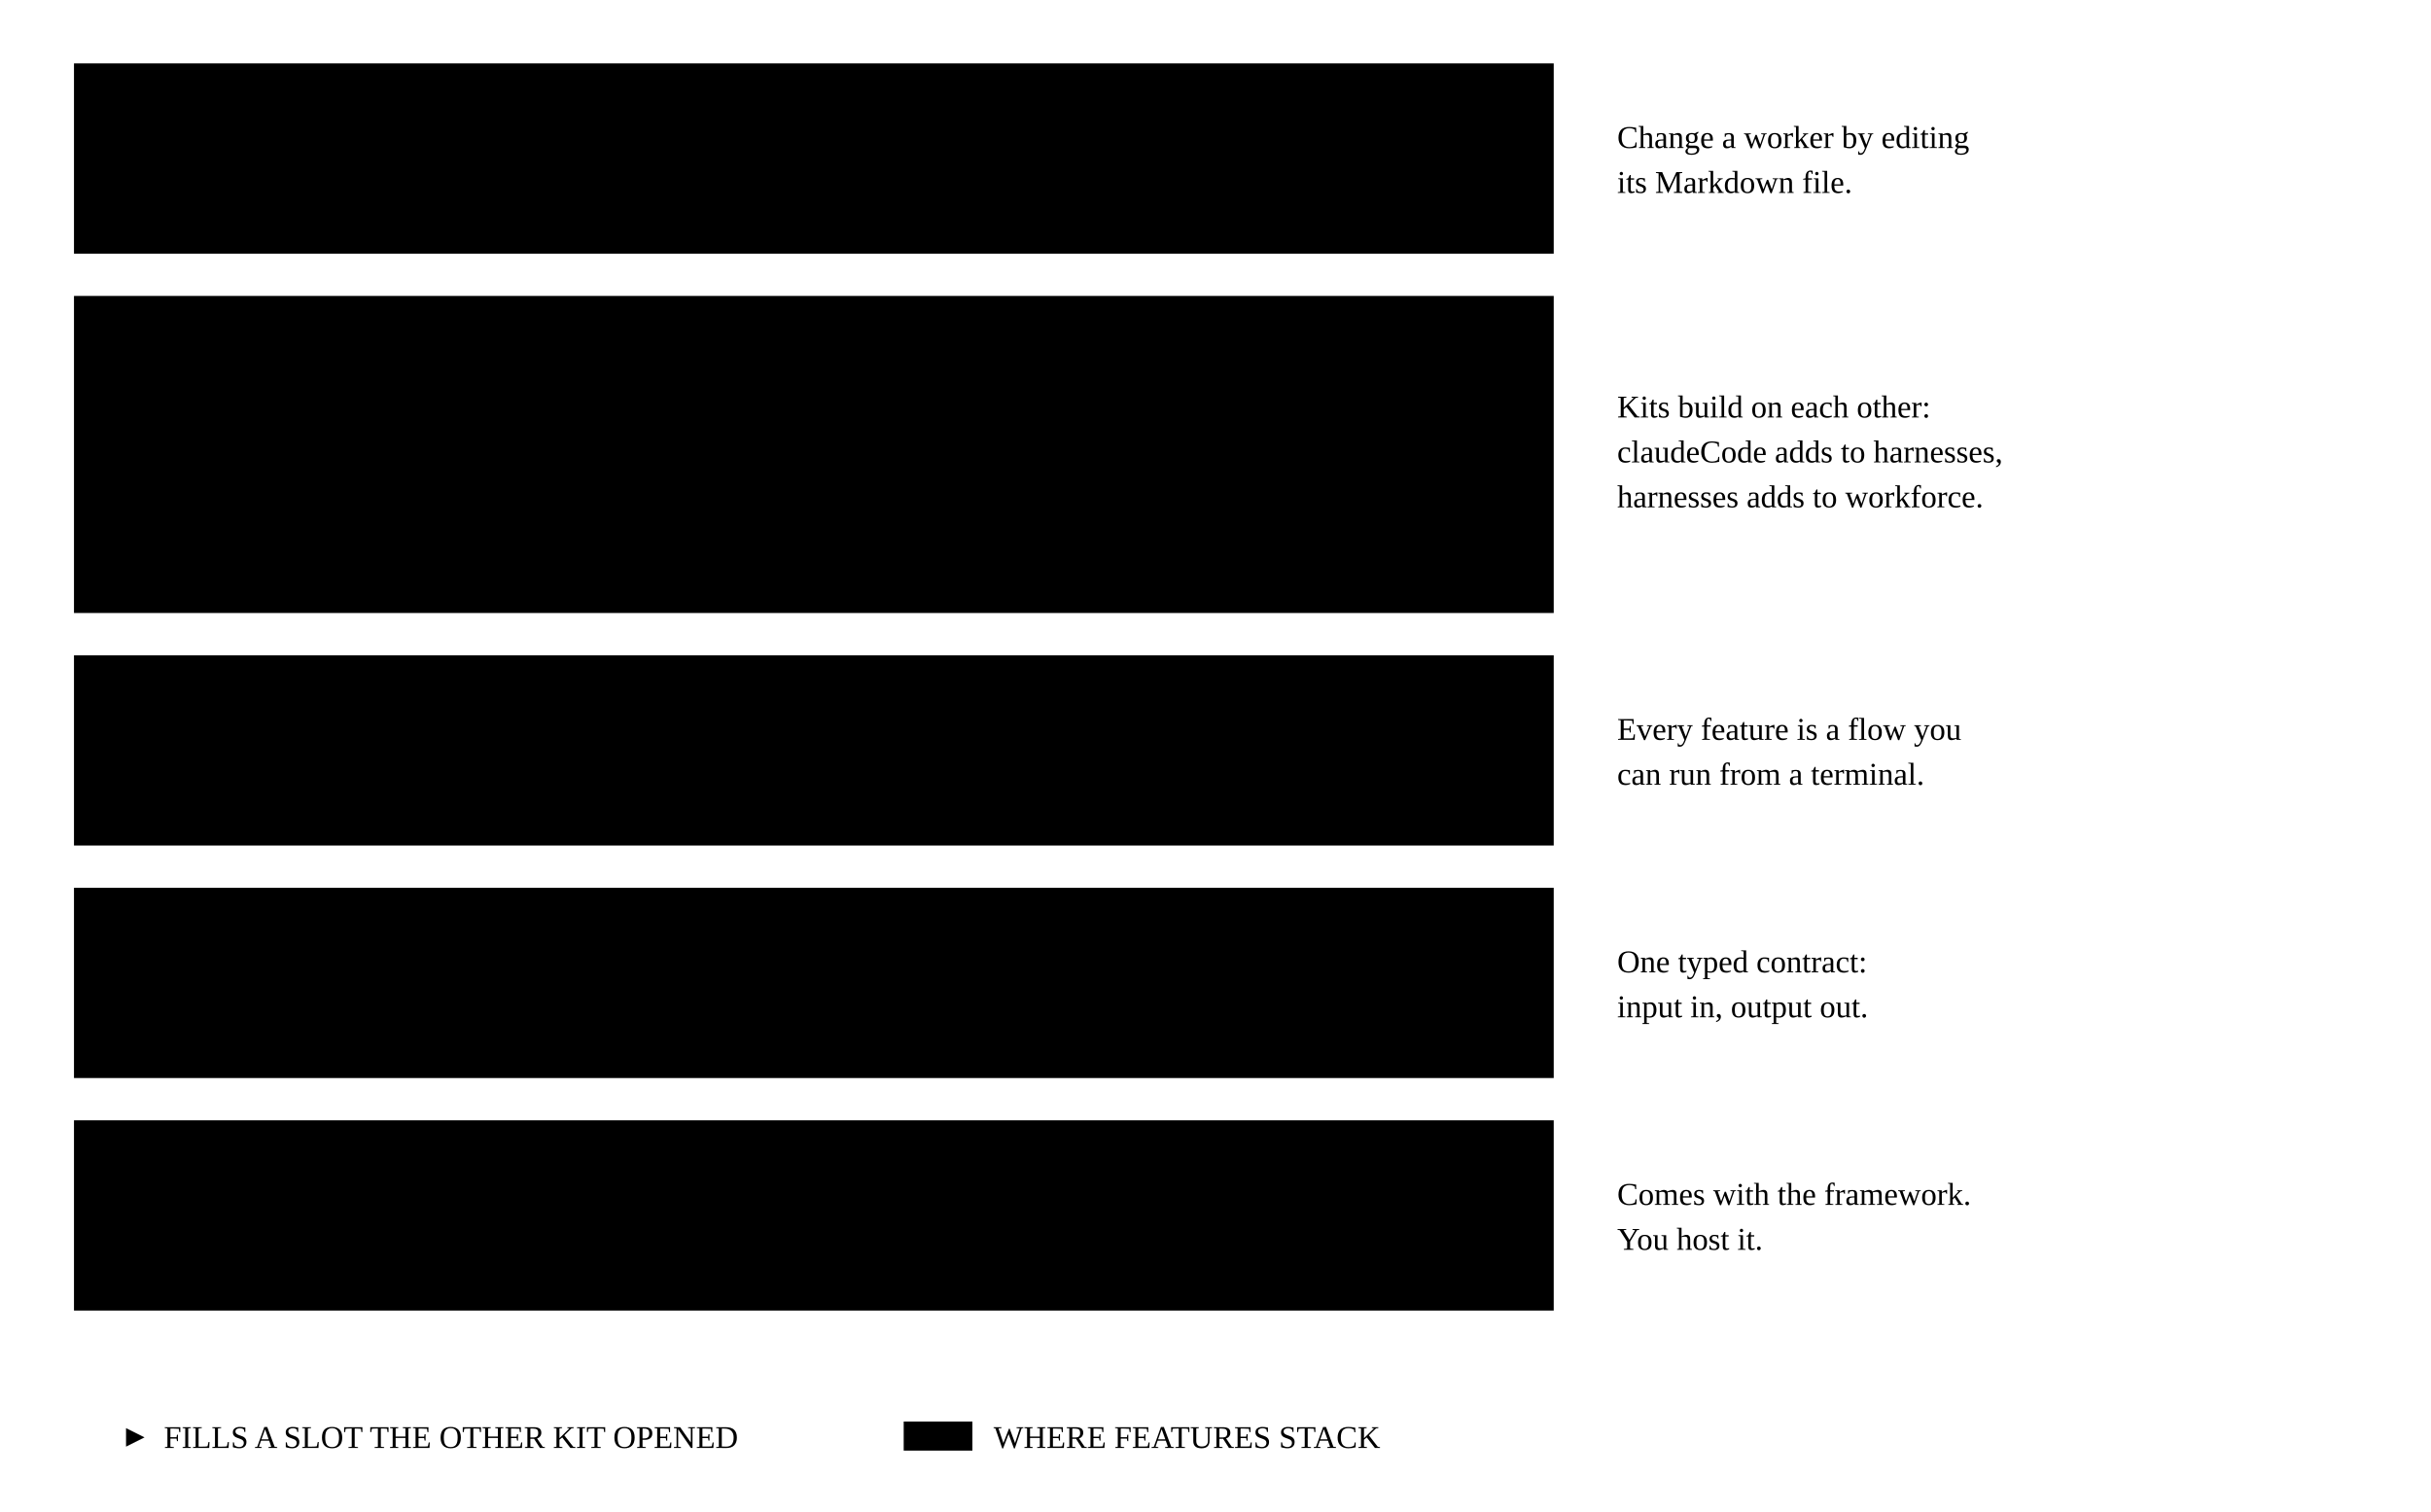
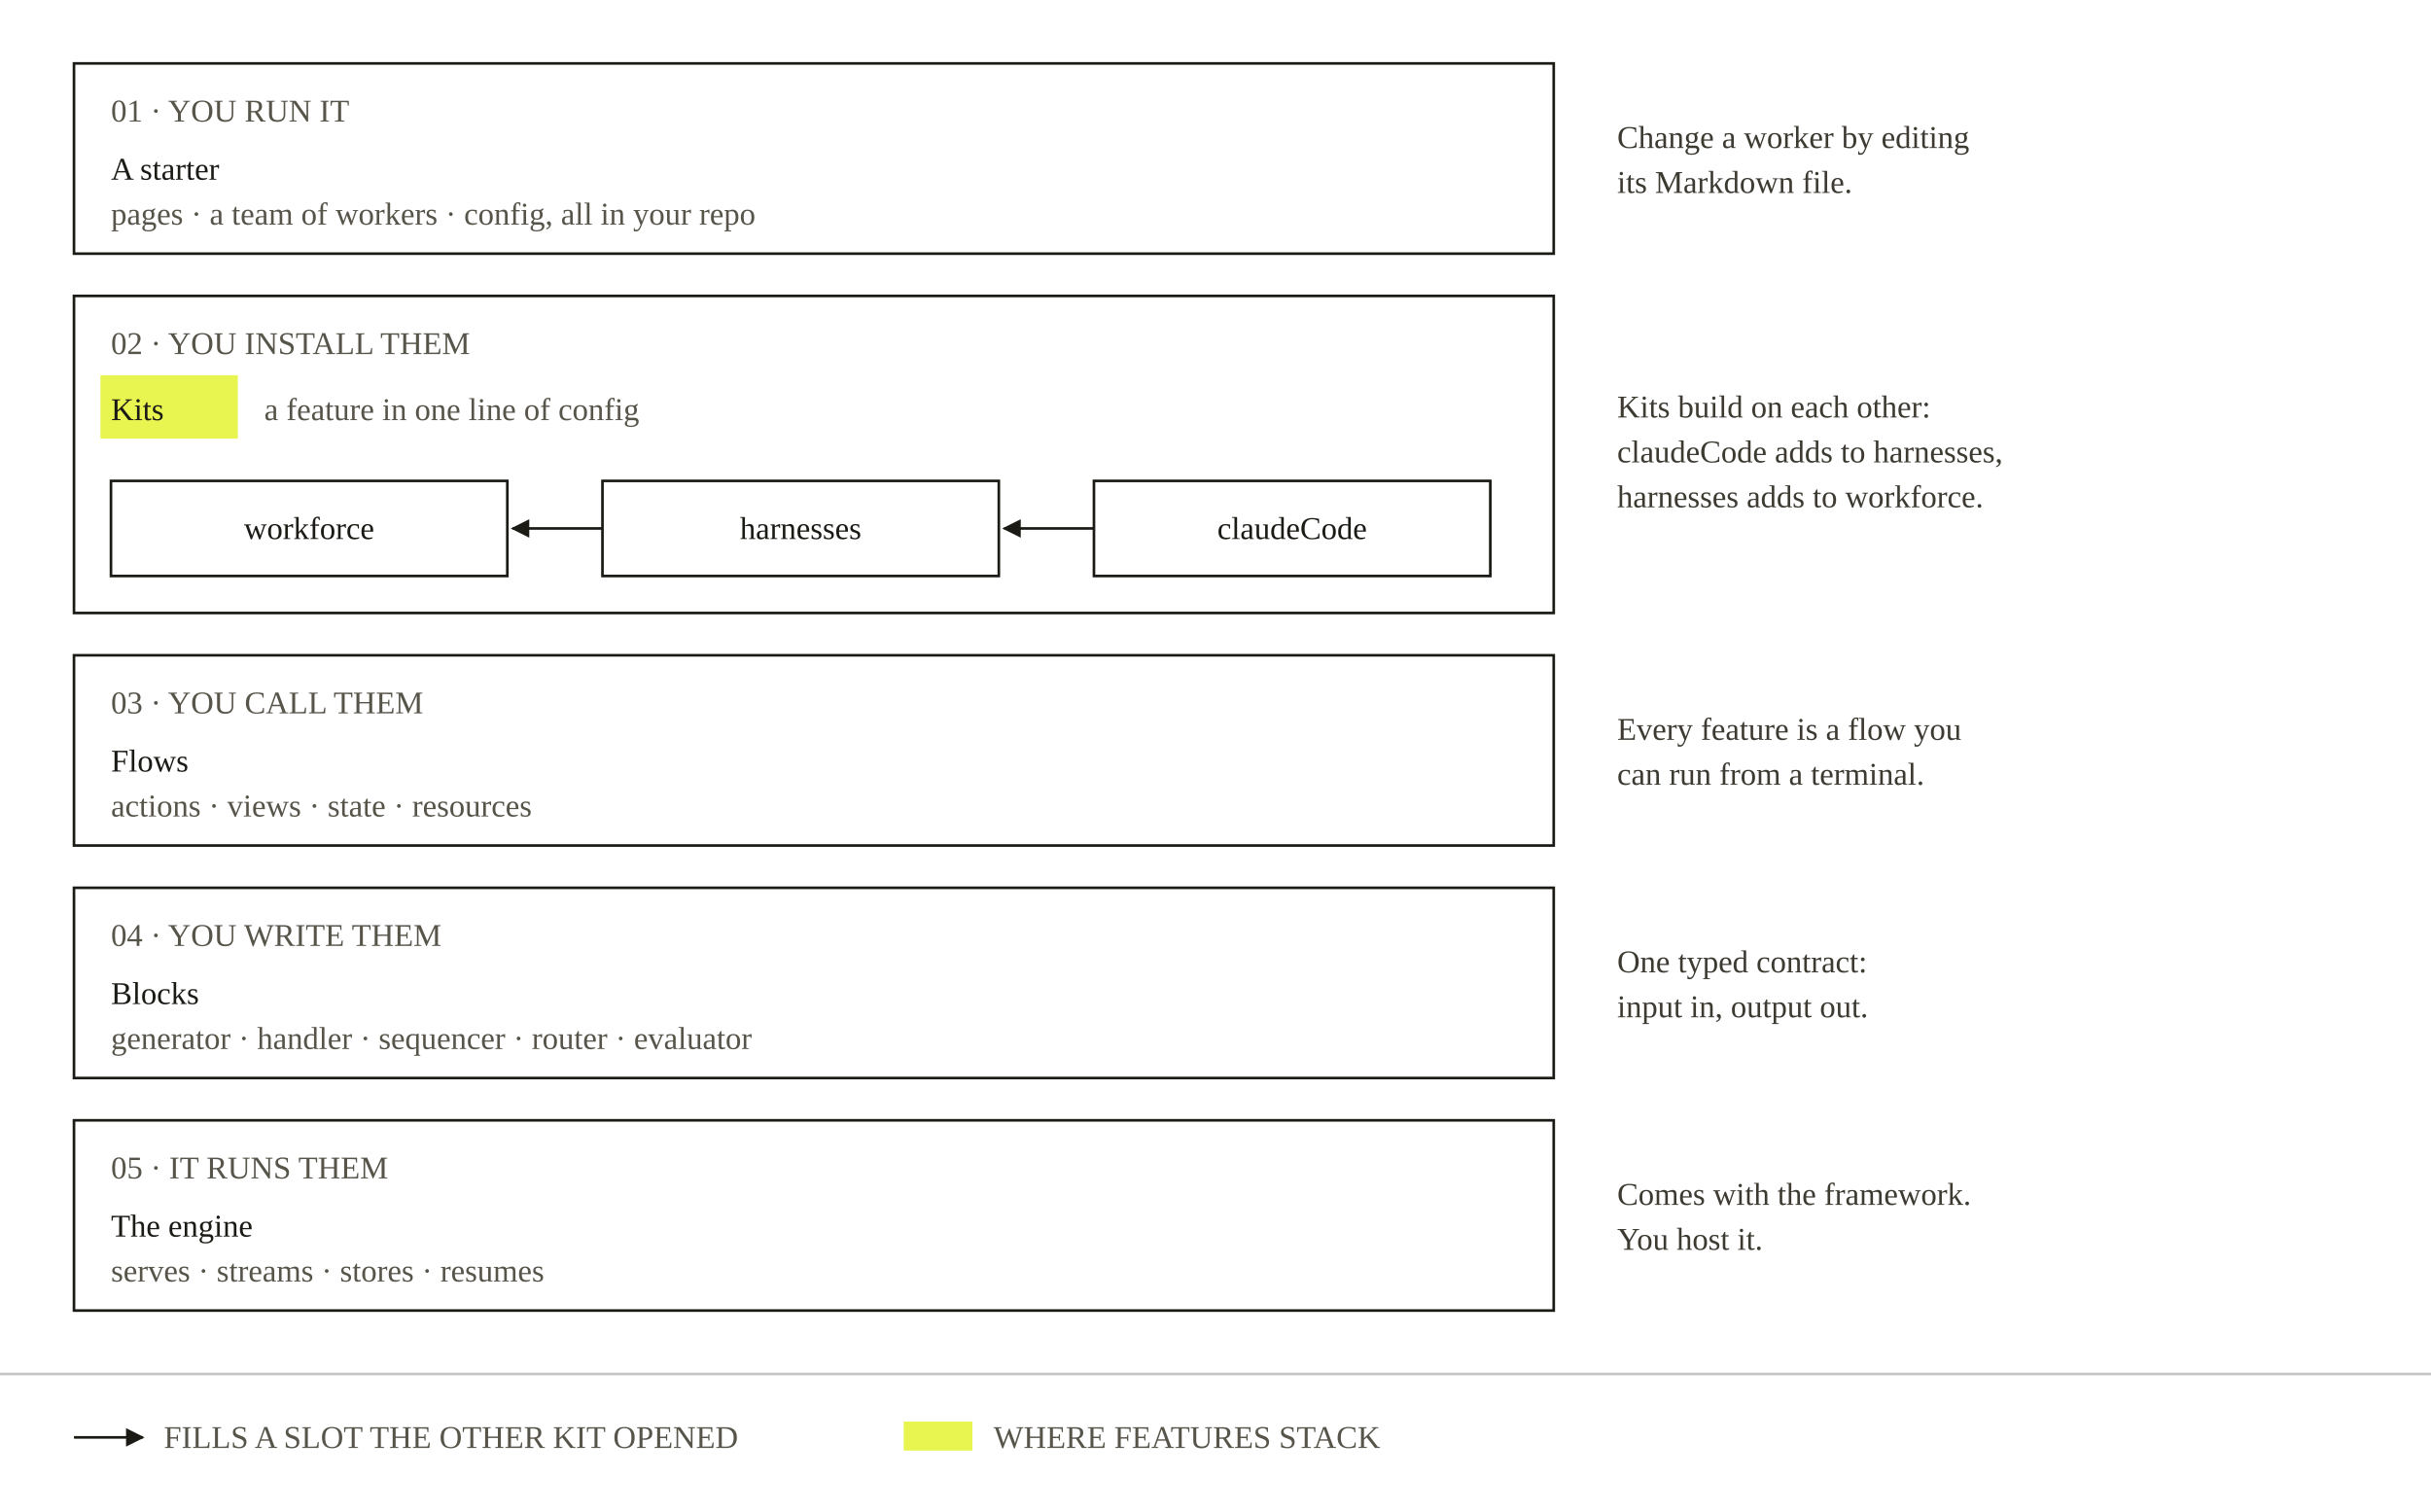
<svg xmlns="http://www.w3.org/2000/svg" viewBox="0 0 920 572">
  <defs>
    <pattern id="hatch" width="5" height="5" patternUnits="userSpaceOnUse" patternTransform="rotate(45)">
-       <line class="hatch-line" x1="0" y1="0" x2="0" y2="5" />
+       <line class="hatch-line" stroke="rgba(27, 26, 21, 0.45)" x1="0" y1="0" x2="0" y2="5" />
    </pattern>
    <marker id="ah" viewBox="0 0 10 10" refX="9" refY="5" markerWidth="7" markerHeight="7" orient="auto-start-reverse">
-       <path class="ink" d="M0,0 L10,5 L0,10 z" />
+       <path class="ink" fill="#1b1a15" d="M0,0 L10,5 L0,10 z" />
    </marker>
  </defs>
-   <rect class="solid" x="28" y="24" width="560" height="72" />
-   <text class="lb" x="42" y="46">01 · YOU RUN IT</text>
-   <text class="nm" x="42" y="68">A starter</text>
-   <text class="sub" x="42" y="85">pages · a team of workers · config, all in your repo</text>
-   <text class="t" x="612" y="56">Change a worker by editing</text>
-   <text class="t" x="612" y="73">its Markdown file.</text>
-   <rect class="solid" x="28" y="112" width="560" height="120" />
-   <text class="lb" x="42" y="134">02 · YOU INSTALL THEM</text>
-   <rect class="hl" x="38" y="142" width="52" height="24" />
-   <text class="nm on-hl" x="42" y="159">Kits</text>
-   <text class="sub" x="100" y="159">a feature in one line of config</text>
-   <rect class="thin" x="42" y="182" width="150" height="36" />
-   <text class="c" x="117" y="204" text-anchor="middle">workforce</text>
-   <line class="ln" x1="228" y1="200" x2="194" y2="200" marker-end="url(#ah)" />
-   <rect class="thin" x="228" y="182" width="150" height="36" />
-   <text class="c" x="303" y="204" text-anchor="middle">harnesses</text>
-   <line class="ln" x1="414" y1="200" x2="380" y2="200" marker-end="url(#ah)" />
-   <rect class="thin" x="414" y="182" width="150" height="36" />
-   <text class="c" x="489" y="204" text-anchor="middle">claudeCode</text>
-   <text class="t" x="612" y="158">Kits build on each other:</text>
-   <text class="t" x="612" y="175">claudeCode adds to harnesses,</text>
-   <text class="t" x="612" y="192">harnesses adds to workforce.</text>
-   <rect class="solid" x="28" y="248" width="560" height="72" />
-   <text class="lb" x="42" y="270">03 · YOU CALL THEM</text>
-   <text class="nm" x="42" y="292">Flows</text>
-   <text class="sub" x="42" y="309">actions · views · state · resources</text>
-   <text class="t" x="612" y="280">Every feature is a flow you</text>
-   <text class="t" x="612" y="297">can run from a terminal.</text>
-   <rect class="solid" x="28" y="336" width="560" height="72" />
-   <text class="lb" x="42" y="358">04 · YOU WRITE THEM</text>
-   <text class="nm" x="42" y="380">Blocks</text>
-   <text class="sub" x="42" y="397">generator · handler · sequencer · router · evaluator</text>
-   <text class="t" x="612" y="368">One typed contract:</text>
-   <text class="t" x="612" y="385">input in, output out.</text>
-   <rect class="solid" x="28" y="424" width="560" height="72" />
-   <text class="lb" x="42" y="446">05 · IT RUNS THEM</text>
-   <text class="nm" x="42" y="468">The engine</text>
-   <text class="sub" x="42" y="485">serves · streams · stores · resumes</text>
-   <text class="t" x="612" y="456">Comes with the framework.</text>
-   <text class="t" x="612" y="473">You host it.</text>
-   <line class="hi" x1="0" y1="520" x2="920" y2="520" />
+   <rect class="solid" fill="none" stroke="#1b1a15" x="28" y="24" width="560" height="72" />
+   <text class="lb" fill="#57544a" x="42" y="46">01 · YOU RUN IT</text>
+   <text class="nm" fill="#1b1a15" x="42" y="68">A starter</text>
+   <text class="sub" fill="#57544a" x="42" y="85">pages · a team of workers · config, all in your repo</text>
+   <text class="t" fill="#3d3a32" x="612" y="56">Change a worker by editing</text>
+   <text class="t" fill="#3d3a32" x="612" y="73">its Markdown file.</text>
+   <rect class="solid" fill="none" stroke="#1b1a15" x="28" y="112" width="560" height="120" />
+   <text class="lb" fill="#57544a" x="42" y="134">02 · YOU INSTALL THEM</text>
+   <rect class="hl" fill="#e8f551" x="38" y="142" width="52" height="24" />
+   <text class="nm on-hl" fill="#1b1a15" x="42" y="159">Kits</text>
+   <text class="sub" fill="#57544a" x="100" y="159">a feature in one line of config</text>
+   <rect class="thin" fill="none" stroke="#1b1a15" x="42" y="182" width="150" height="36" />
+   <text class="c" fill="#1b1a15" x="117" y="204" text-anchor="middle">workforce</text>
+   <line class="ln" fill="none" stroke="#1b1a15" x1="228" y1="200" x2="194" y2="200" marker-end="url(#ah)" />
+   <rect class="thin" fill="none" stroke="#1b1a15" x="228" y="182" width="150" height="36" />
+   <text class="c" fill="#1b1a15" x="303" y="204" text-anchor="middle">harnesses</text>
+   <line class="ln" fill="none" stroke="#1b1a15" x1="414" y1="200" x2="380" y2="200" marker-end="url(#ah)" />
+   <rect class="thin" fill="none" stroke="#1b1a15" x="414" y="182" width="150" height="36" />
+   <text class="c" fill="#1b1a15" x="489" y="204" text-anchor="middle">claudeCode</text>
+   <text class="t" fill="#3d3a32" x="612" y="158">Kits build on each other:</text>
+   <text class="t" fill="#3d3a32" x="612" y="175">claudeCode adds to harnesses,</text>
+   <text class="t" fill="#3d3a32" x="612" y="192">harnesses adds to workforce.</text>
+   <rect class="solid" fill="none" stroke="#1b1a15" x="28" y="248" width="560" height="72" />
+   <text class="lb" fill="#57544a" x="42" y="270">03 · YOU CALL THEM</text>
+   <text class="nm" fill="#1b1a15" x="42" y="292">Flows</text>
+   <text class="sub" fill="#57544a" x="42" y="309">actions · views · state · resources</text>
+   <text class="t" fill="#3d3a32" x="612" y="280">Every feature is a flow you</text>
+   <text class="t" fill="#3d3a32" x="612" y="297">can run from a terminal.</text>
+   <rect class="solid" fill="none" stroke="#1b1a15" x="28" y="336" width="560" height="72" />
+   <text class="lb" fill="#57544a" x="42" y="358">04 · YOU WRITE THEM</text>
+   <text class="nm" fill="#1b1a15" x="42" y="380">Blocks</text>
+   <text class="sub" fill="#57544a" x="42" y="397">generator · handler · sequencer · router · evaluator</text>
+   <text class="t" fill="#3d3a32" x="612" y="368">One typed contract:</text>
+   <text class="t" fill="#3d3a32" x="612" y="385">input in, output out.</text>
+   <rect class="solid" fill="none" stroke="#1b1a15" x="28" y="424" width="560" height="72" />
+   <text class="lb" fill="#57544a" x="42" y="446">05 · IT RUNS THEM</text>
+   <text class="nm" fill="#1b1a15" x="42" y="468">The engine</text>
+   <text class="sub" fill="#57544a" x="42" y="485">serves · streams · stores · resumes</text>
+   <text class="t" fill="#3d3a32" x="612" y="456">Comes with the framework.</text>
+   <text class="t" fill="#3d3a32" x="612" y="473">You host it.</text>
+   <line class="hi" fill="none" stroke="rgba(27, 26, 21, 0.25)" x1="0" y1="520" x2="920" y2="520" />
  <g id="key">
-     <line class="ln" x1="28" y1="544" x2="54" y2="544" marker-end="url(#ah)" />
-     <text class="lb" x="62" y="548">FILLS A SLOT THE OTHER KIT OPENED</text>
-     <rect class="hl" x="342" y="538" width="26" height="11" />
-     <text class="lb" x="376" y="548">WHERE FEATURES STACK</text>
+     <line class="ln" fill="none" stroke="#1b1a15" x1="28" y1="544" x2="54" y2="544" marker-end="url(#ah)" />
+     <text class="lb" fill="#57544a" x="62" y="548">FILLS A SLOT THE OTHER KIT OPENED</text>
+     <rect class="hl" fill="#e8f551" x="342" y="538" width="26" height="11" />
+     <text class="lb" fill="#57544a" x="376" y="548">WHERE FEATURES STACK</text>
  </g>
</svg>
